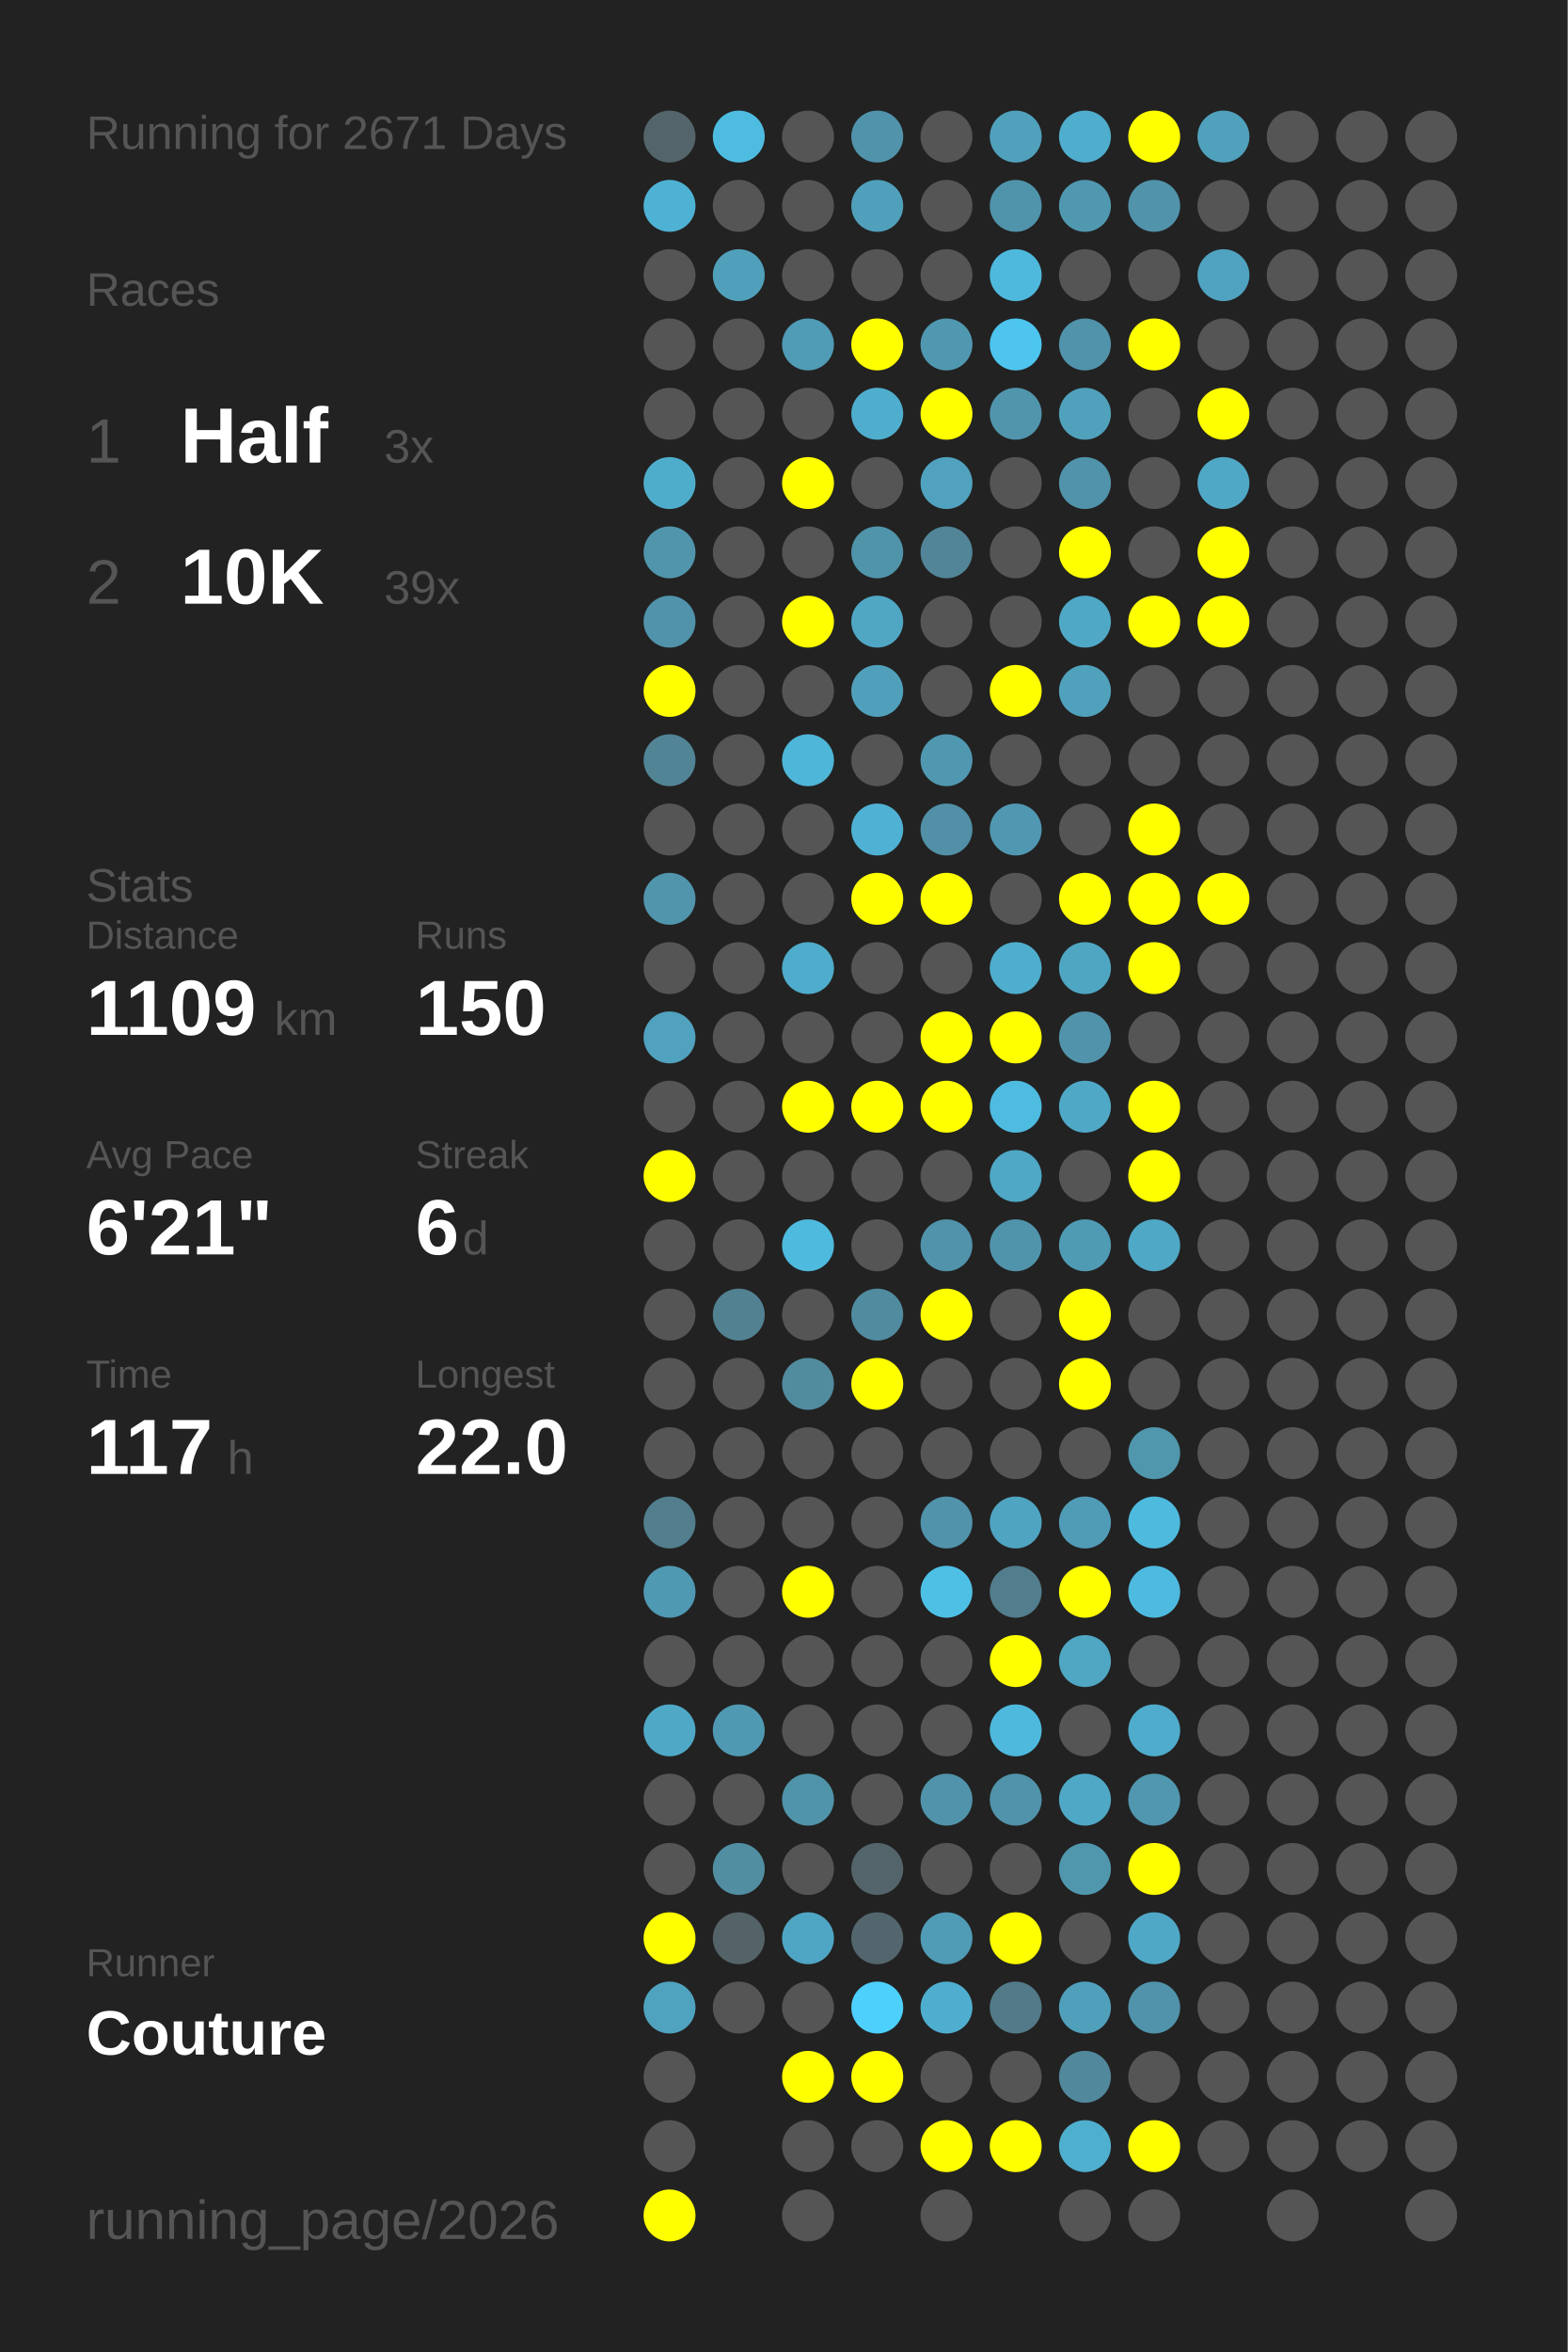
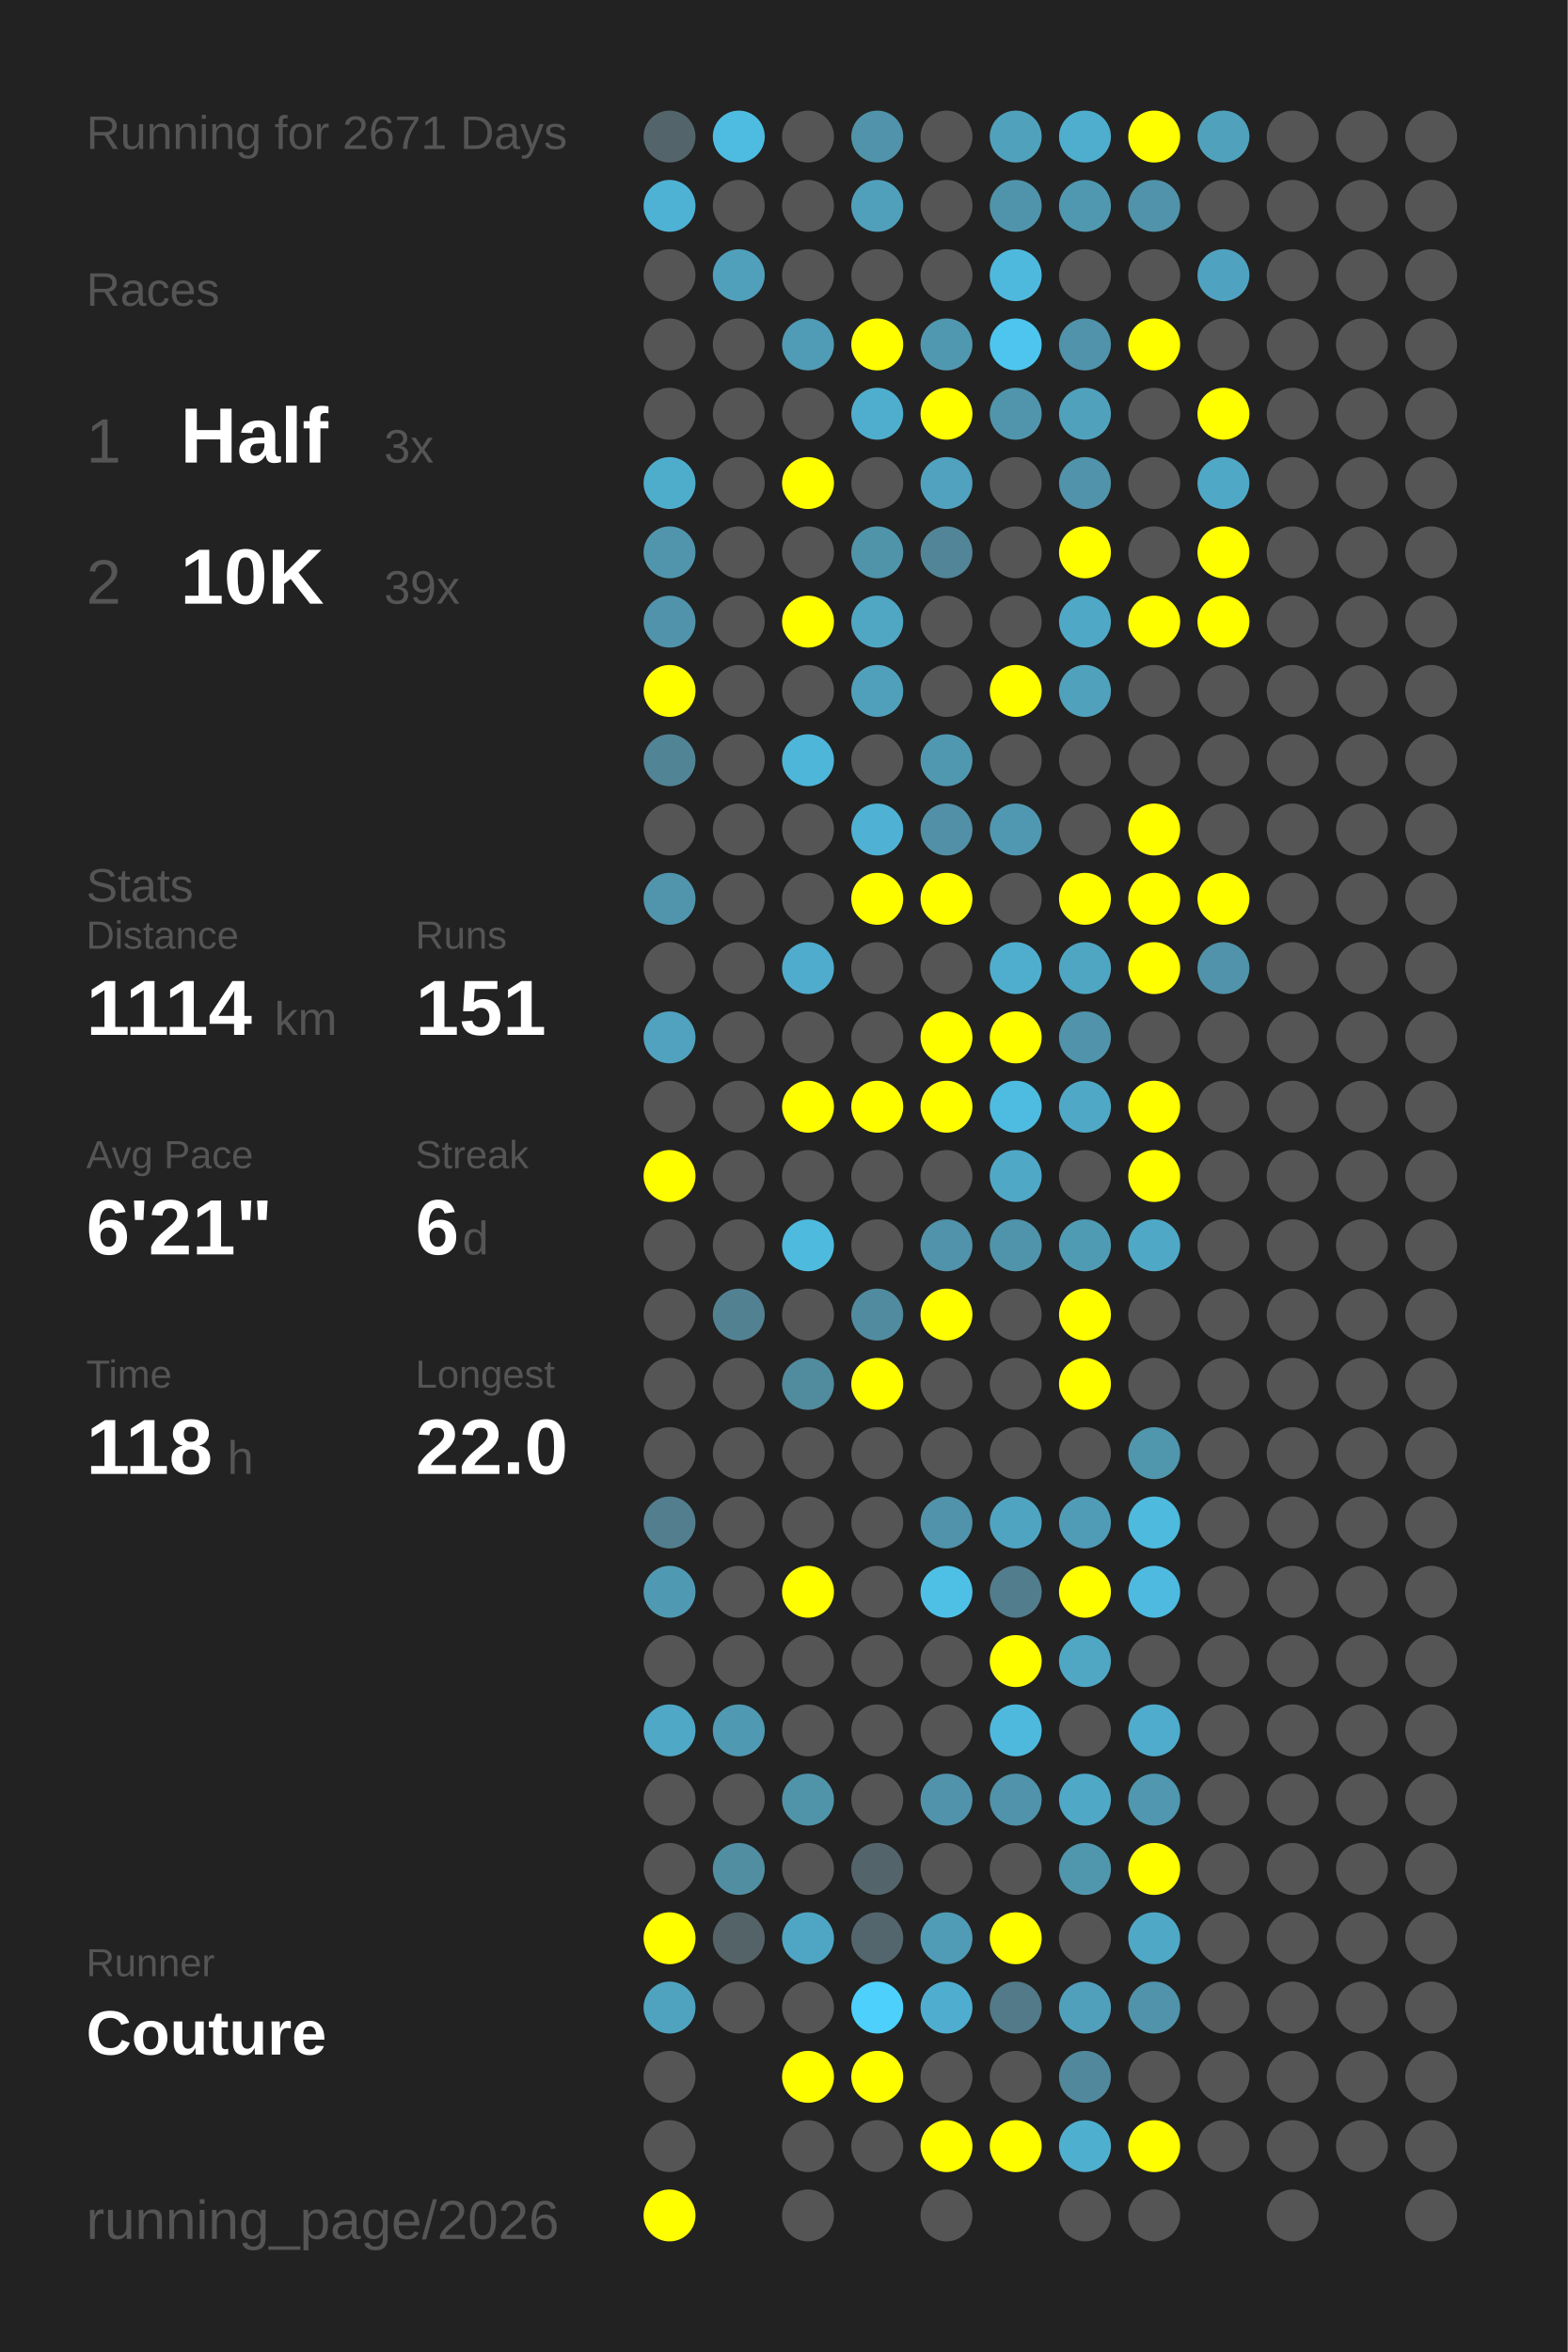
<svg xmlns="http://www.w3.org/2000/svg" baseProfile="full" height="300mm" version="1.1" viewBox="0,0,200,300" width="200mm">
  <defs />
  <rect fill="#222222" height="300" width="200" x="0" y="0" />
  <text fill="#555555" style="font-size:6px; font-family:Arial;" x="11" y="19">Running for 2671 Days</text>
  <text fill="#555555" style="font-size:6px; font-family:Arial;" x="11" y="39">Races</text>
  <text fill="#555555" style="font-size:8px; font-family:Arial;" x="11" y="59">1</text>
  <text fill="#FFFFFF" style="font-size:10px; font-family:Arial; font-weight:bold;" x="23" y="59">Half</text>
  <text fill="#555555" style="font-size:6px; font-family:Arial;" x="49" y="59">3x</text>
  <text fill="#555555" style="font-size:8px; font-family:Arial;" x="11" y="77">2</text>
  <text fill="#FFFFFF" style="font-size:10px; font-family:Arial; font-weight:bold;" x="23" y="77">10K</text>
  <text fill="#555555" style="font-size:6px; font-family:Arial;" x="49" y="77">39x</text>
  <text fill="#555555" style="font-size:6px; font-family:Arial;" x="11" y="115">Stats</text>
  <text fill="#555555" style="font-size:5px; font-family:Arial;" x="11" y="121">Distance</text>
-   <text fill="#FFFFFF" style="font-size:10px; font-family:Arial; font-weight:bold;" x="11" y="132">1109</text>
+   <text fill="#FFFFFF" style="font-size:10px; font-family:Arial; font-weight:bold;" x="11" y="132">1114</text>
  <text fill="#555555" style="font-size:6px; font-family:Arial;" x="35" y="132">km</text>
  <text fill="#555555" style="font-size:5px; font-family:Arial;" x="53" y="121">Runs</text>
-   <text fill="#FFFFFF" style="font-size:10px; font-family:Arial; font-weight:bold;" x="53" y="132">150</text>
+   <text fill="#FFFFFF" style="font-size:10px; font-family:Arial; font-weight:bold;" x="53" y="132">151</text>
  <text fill="#555555" style="font-size:5px; font-family:Arial;" x="11" y="149">Avg Pace</text>
  <text fill="#FFFFFF" style="font-size:10px; font-family:Arial; font-weight:bold;" x="11" y="160">6'21"</text>
  <text fill="#555555" style="font-size:5px; font-family:Arial;" x="53" y="149">Streak</text>
  <text fill="#FFFFFF" style="font-size:10px; font-family:Arial; font-weight:bold;" x="53" y="160">6</text>
  <text fill="#555555" style="font-size:6px; font-family:Arial;" x="59" y="160">d</text>
  <text fill="#555555" style="font-size:5px; font-family:Arial;" x="11" y="177">Time</text>
-   <text fill="#FFFFFF" style="font-size:10px; font-family:Arial; font-weight:bold;" x="11" y="188">117</text>
+   <text fill="#FFFFFF" style="font-size:10px; font-family:Arial; font-weight:bold;" x="11" y="188">118</text>
  <text fill="#555555" style="font-size:6px; font-family:Arial;" x="29" y="188">h</text>
  <text fill="#555555" style="font-size:5px; font-family:Arial;" x="53" y="177">Longest</text>
  <text fill="#FFFFFF" style="font-size:10px; font-family:Arial; font-weight:bold;" x="53" y="188">22.0</text>
  <text fill="#555555" style="font-size:5px; font-family:Arial;" x="11" y="252.065">Runner</text>
  <text fill="#FFFFFF" style="font-size:8px; font-family:Arial; font-weight:bold;" x="11" y="262.065">Couture</text>
  <text fill="#555555" style="font-size:7px; font-family:Arial;" x="11" y="285.581">running_page/2026</text>
  <circle cx="85.417" cy="17.419" fill="#53656a" r="3.312" />
  <circle cx="85.417" cy="26.258" fill="#4eb2d4" r="3.312" />
  <circle cx="85.417" cy="35.097" fill="#555555" r="3.312" />
  <circle cx="85.417" cy="43.935" fill="#555555" r="3.312" />
  <circle cx="85.417" cy="52.774" fill="#555555" r="3.312" />
  <circle cx="85.417" cy="61.613" fill="#4fadcc" r="3.312" />
  <circle cx="85.417" cy="70.452" fill="#5095ac" r="3.312" />
  <circle cx="85.417" cy="79.29" fill="#5093aa" r="3.312" />
  <circle cx="85.417" cy="88.129" fill="#FFFF00" r="3.312" />
  <circle cx="85.417" cy="96.968" fill="#518495" r="3.312" />
  <circle cx="85.417" cy="105.806" fill="#555555" r="3.312" />
  <circle cx="85.417" cy="114.645" fill="#5095ac" r="3.312" />
  <circle cx="85.417" cy="123.484" fill="#555555" r="3.312" />
  <circle cx="85.417" cy="132.323" fill="#50a2be" r="3.312" />
  <circle cx="85.417" cy="141.161" fill="#555555" r="3.312" />
  <circle cx="85.417" cy="150" fill="#FFFF00" r="3.312" />
  <circle cx="85.417" cy="158.839" fill="#555555" r="3.312" />
  <circle cx="85.417" cy="167.677" fill="#555555" r="3.312" />
  <circle cx="85.417" cy="176.516" fill="#555555" r="3.312" />
  <circle cx="85.417" cy="185.355" fill="#555555" r="3.312" />
  <circle cx="85.417" cy="194.194" fill="#527e8d" r="3.312" />
  <circle cx="85.417" cy="203.032" fill="#5099b2" r="3.312" />
  <circle cx="85.417" cy="211.871" fill="#555555" r="3.312" />
  <circle cx="85.417" cy="220.71" fill="#4fa8c6" r="3.312" />
  <circle cx="85.417" cy="229.548" fill="#555555" r="3.312" />
  <circle cx="85.417" cy="238.387" fill="#555555" r="3.312" />
  <circle cx="85.417" cy="247.226" fill="#FFFF00" r="3.312" />
  <circle cx="85.417" cy="256.065" fill="#4fa3bf" r="3.312" />
  <circle cx="85.417" cy="264.903" fill="#555555" r="3.312" />
  <circle cx="85.417" cy="273.742" fill="#555555" r="3.312" />
  <circle cx="85.417" cy="282.581" fill="#FFFF00" r="3.312" />
  <circle cx="94.25" cy="17.419" fill="#4ebce1" r="3.312" />
  <circle cx="94.25" cy="26.258" fill="#555555" r="3.312" />
  <circle cx="94.25" cy="35.097" fill="#50a0bb" r="3.312" />
  <circle cx="94.25" cy="43.935" fill="#555555" r="3.312" />
  <circle cx="94.25" cy="52.774" fill="#555555" r="3.312" />
  <circle cx="94.25" cy="61.613" fill="#555555" r="3.312" />
  <circle cx="94.25" cy="70.452" fill="#555555" r="3.312" />
  <circle cx="94.25" cy="79.29" fill="#555555" r="3.312" />
  <circle cx="94.25" cy="88.129" fill="#555555" r="3.312" />
  <circle cx="94.25" cy="96.968" fill="#555555" r="3.312" />
  <circle cx="94.25" cy="105.806" fill="#555555" r="3.312" />
  <circle cx="94.25" cy="114.645" fill="#555555" r="3.312" />
  <circle cx="94.25" cy="123.484" fill="#555555" r="3.312" />
  <circle cx="94.25" cy="132.323" fill="#555555" r="3.312" />
  <circle cx="94.25" cy="141.161" fill="#555555" r="3.312" />
  <circle cx="94.25" cy="150" fill="#555555" r="3.312" />
  <circle cx="94.25" cy="158.839" fill="#555555" r="3.312" />
  <circle cx="94.25" cy="167.677" fill="#528292" r="3.312" />
  <circle cx="94.25" cy="176.516" fill="#555555" r="3.312" />
  <circle cx="94.25" cy="185.355" fill="#555555" r="3.312" />
  <circle cx="94.25" cy="194.194" fill="#555555" r="3.312" />
  <circle cx="94.25" cy="203.032" fill="#555555" r="3.312" />
  <circle cx="94.25" cy="211.871" fill="#555555" r="3.312" />
  <circle cx="94.25" cy="220.71" fill="#5099b2" r="3.312" />
  <circle cx="94.25" cy="229.548" fill="#555555" r="3.312" />
  <circle cx="94.25" cy="238.387" fill="#518ea2" r="3.312" />
  <circle cx="94.25" cy="247.226" fill="#546368" r="3.312" />
  <circle cx="94.25" cy="256.065" fill="#555555" r="3.312" />
  <circle cx="103.083" cy="17.419" fill="#555555" r="3.312" />
  <circle cx="103.083" cy="26.258" fill="#555555" r="3.312" />
  <circle cx="103.083" cy="35.097" fill="#555555" r="3.312" />
  <circle cx="103.083" cy="43.935" fill="#509bb5" r="3.312" />
  <circle cx="103.083" cy="52.774" fill="#555555" r="3.312" />
  <circle cx="103.083" cy="61.613" fill="#FFFF00" r="3.312" />
  <circle cx="103.083" cy="70.452" fill="#555555" r="3.312" />
  <circle cx="103.083" cy="79.29" fill="#FFFF00" r="3.312" />
  <circle cx="103.083" cy="88.129" fill="#555555" r="3.312" />
  <circle cx="103.083" cy="96.968" fill="#4eb6d9" r="3.312" />
  <circle cx="103.083" cy="105.806" fill="#555555" r="3.312" />
  <circle cx="103.083" cy="114.645" fill="#555555" r="3.312" />
  <circle cx="103.083" cy="123.484" fill="#4faccc" r="3.312" />
  <circle cx="103.083" cy="132.323" fill="#555555" r="3.312" />
  <circle cx="103.083" cy="141.161" fill="#FFFF00" r="3.312" />
  <circle cx="103.083" cy="150" fill="#555555" r="3.312" />
  <circle cx="103.083" cy="158.839" fill="#4ebade" r="3.312" />
  <circle cx="103.083" cy="167.677" fill="#555555" r="3.312" />
  <circle cx="103.083" cy="176.516" fill="#518b9e" r="3.312" />
  <circle cx="103.083" cy="185.355" fill="#555555" r="3.312" />
  <circle cx="103.083" cy="194.194" fill="#555555" r="3.312" />
  <circle cx="103.083" cy="203.032" fill="#FFFF00" r="3.312" />
  <circle cx="103.083" cy="211.871" fill="#555555" r="3.312" />
  <circle cx="103.083" cy="220.71" fill="#555555" r="3.312" />
  <circle cx="103.083" cy="229.548" fill="#5094aa" r="3.312" />
  <circle cx="103.083" cy="238.387" fill="#555555" r="3.312" />
  <circle cx="103.083" cy="247.226" fill="#4fa6c4" r="3.312" />
  <circle cx="103.083" cy="256.065" fill="#555555" r="3.312" />
  <circle cx="103.083" cy="264.903" fill="#FFFF00" r="3.312" />
  <circle cx="103.083" cy="273.742" fill="#555555" r="3.312" />
  <circle cx="103.083" cy="282.581" fill="#555555" r="3.312" />
  <circle cx="111.917" cy="17.419" fill="#5093aa" r="3.312" />
  <circle cx="111.917" cy="26.258" fill="#50a0bc" r="3.312" />
  <circle cx="111.917" cy="35.097" fill="#555555" r="3.312" />
  <circle cx="111.917" cy="43.935" fill="#FFFF00" r="3.312" />
  <circle cx="111.917" cy="52.774" fill="#4faece" r="3.312" />
  <circle cx="111.917" cy="61.613" fill="#555555" r="3.312" />
  <circle cx="111.917" cy="70.452" fill="#5094aa" r="3.312" />
  <circle cx="111.917" cy="79.29" fill="#4fa7c4" r="3.312" />
  <circle cx="111.917" cy="88.129" fill="#50a0bb" r="3.312" />
  <circle cx="111.917" cy="96.968" fill="#555555" r="3.312" />
  <circle cx="111.917" cy="105.806" fill="#4fb1d3" r="3.312" />
  <circle cx="111.917" cy="114.645" fill="#FFFF00" r="3.312" />
  <circle cx="111.917" cy="123.484" fill="#555555" r="3.312" />
  <circle cx="111.917" cy="132.323" fill="#555555" r="3.312" />
  <circle cx="111.917" cy="141.161" fill="#FFFF00" r="3.312" />
  <circle cx="111.917" cy="150" fill="#555555" r="3.312" />
  <circle cx="111.917" cy="158.839" fill="#555555" r="3.312" />
  <circle cx="111.917" cy="167.677" fill="#518b9f" r="3.312" />
  <circle cx="111.917" cy="176.516" fill="#FFFF00" r="3.312" />
  <circle cx="111.917" cy="185.355" fill="#555555" r="3.312" />
  <circle cx="111.917" cy="194.194" fill="#555555" r="3.312" />
  <circle cx="111.917" cy="203.032" fill="#555555" r="3.312" />
  <circle cx="111.917" cy="211.871" fill="#555555" r="3.312" />
  <circle cx="111.917" cy="220.71" fill="#555555" r="3.312" />
  <circle cx="111.917" cy="229.548" fill="#555555" r="3.312" />
  <circle cx="111.917" cy="238.387" fill="#53656b" r="3.312" />
  <circle cx="111.917" cy="247.226" fill="#53666d" r="3.312" />
  <circle cx="111.917" cy="256.065" fill="#4dd0fc" r="3.312" />
  <circle cx="111.917" cy="264.903" fill="#FFFF00" r="3.312" />
  <circle cx="111.917" cy="273.742" fill="#555555" r="3.312" />
  <circle cx="120.75" cy="17.419" fill="#555555" r="3.312" />
  <circle cx="120.75" cy="26.258" fill="#555555" r="3.312" />
  <circle cx="120.75" cy="35.097" fill="#555555" r="3.312" />
  <circle cx="120.75" cy="43.935" fill="#5098b0" r="3.312" />
  <circle cx="120.75" cy="52.774" fill="#FFFF00" r="3.312" />
  <circle cx="120.75" cy="61.613" fill="#50a2be" r="3.312" />
  <circle cx="120.75" cy="70.452" fill="#518597" r="3.312" />
  <circle cx="120.75" cy="79.29" fill="#555555" r="3.312" />
  <circle cx="120.75" cy="88.129" fill="#555555" r="3.312" />
  <circle cx="120.75" cy="96.968" fill="#5098b0" r="3.312" />
  <circle cx="120.75" cy="105.806" fill="#5190a6" r="3.312" />
  <circle cx="120.75" cy="114.645" fill="#FFFF00" r="3.312" />
  <circle cx="120.75" cy="123.484" fill="#555555" r="3.312" />
  <circle cx="120.75" cy="132.323" fill="#FFFF00" r="3.312" />
  <circle cx="120.75" cy="141.161" fill="#FFFF00" r="3.312" />
  <circle cx="120.75" cy="150" fill="#555555" r="3.312" />
  <circle cx="120.75" cy="158.839" fill="#5093aa" r="3.312" />
  <circle cx="120.75" cy="167.677" fill="#FFFF00" r="3.312" />
  <circle cx="120.75" cy="176.516" fill="#555555" r="3.312" />
  <circle cx="120.75" cy="185.355" fill="#555555" r="3.312" />
  <circle cx="120.75" cy="194.194" fill="#5093aa" r="3.312" />
  <circle cx="120.75" cy="203.032" fill="#4ec0e6" r="3.312" />
  <circle cx="120.75" cy="211.871" fill="#555555" r="3.312" />
  <circle cx="120.75" cy="220.71" fill="#555555" r="3.312" />
  <circle cx="120.75" cy="229.548" fill="#5093aa" r="3.312" />
  <circle cx="120.75" cy="238.387" fill="#555555" r="3.312" />
  <circle cx="120.75" cy="247.226" fill="#509bb5" r="3.312" />
  <circle cx="120.75" cy="256.065" fill="#4faecf" r="3.312" />
  <circle cx="120.75" cy="264.903" fill="#555555" r="3.312" />
  <circle cx="120.75" cy="273.742" fill="#FFFF00" r="3.312" />
  <circle cx="120.75" cy="282.581" fill="#555555" r="3.312" />
  <circle cx="129.583" cy="17.419" fill="#50a1bc" r="3.312" />
  <circle cx="129.583" cy="26.258" fill="#5094ab" r="3.312" />
  <circle cx="129.583" cy="35.097" fill="#4eb9dd" r="3.312" />
  <circle cx="129.583" cy="43.935" fill="#4dc5ee" r="3.312" />
  <circle cx="129.583" cy="52.774" fill="#5095ac" r="3.312" />
  <circle cx="129.583" cy="61.613" fill="#555555" r="3.312" />
  <circle cx="129.583" cy="70.452" fill="#555555" r="3.312" />
  <circle cx="129.583" cy="79.29" fill="#555555" r="3.312" />
  <circle cx="129.583" cy="88.129" fill="#FFFF00" r="3.312" />
  <circle cx="129.583" cy="96.968" fill="#555555" r="3.312" />
  <circle cx="129.583" cy="105.806" fill="#5098b1" r="3.312" />
  <circle cx="129.583" cy="114.645" fill="#555555" r="3.312" />
  <circle cx="129.583" cy="123.484" fill="#4faece" r="3.312" />
  <circle cx="129.583" cy="132.323" fill="#FFFF00" r="3.312" />
  <circle cx="129.583" cy="141.161" fill="#4ebbe0" r="3.312" />
  <circle cx="129.583" cy="150" fill="#4fa8c6" r="3.312" />
  <circle cx="129.583" cy="158.839" fill="#5094ab" r="3.312" />
  <circle cx="129.583" cy="167.677" fill="#555555" r="3.312" />
  <circle cx="129.583" cy="176.516" fill="#555555" r="3.312" />
  <circle cx="129.583" cy="185.355" fill="#555555" r="3.312" />
  <circle cx="129.583" cy="194.194" fill="#4fa4c1" r="3.312" />
  <circle cx="129.583" cy="203.032" fill="#527d8c" r="3.312" />
  <circle cx="129.583" cy="211.871" fill="#FFFF00" r="3.312" />
  <circle cx="129.583" cy="220.71" fill="#4eb9dd" r="3.312" />
  <circle cx="129.583" cy="229.548" fill="#5093aa" r="3.312" />
  <circle cx="129.583" cy="238.387" fill="#555555" r="3.312" />
  <circle cx="129.583" cy="247.226" fill="#FFFF00" r="3.312" />
  <circle cx="129.583" cy="256.065" fill="#527a88" r="3.312" />
  <circle cx="129.583" cy="264.903" fill="#555555" r="3.312" />
  <circle cx="129.583" cy="273.742" fill="#FFFF00" r="3.312" />
  <circle cx="138.417" cy="17.419" fill="#4fadcd" r="3.312" />
  <circle cx="138.417" cy="26.258" fill="#5098b0" r="3.312" />
  <circle cx="138.417" cy="35.097" fill="#555555" r="3.312" />
  <circle cx="138.417" cy="43.935" fill="#5093aa" r="3.312" />
  <circle cx="138.417" cy="52.774" fill="#50a1bc" r="3.312" />
  <circle cx="138.417" cy="61.613" fill="#5093aa" r="3.312" />
  <circle cx="138.417" cy="70.452" fill="#FFFF00" r="3.312" />
  <circle cx="138.417" cy="79.29" fill="#4fa8c6" r="3.312" />
  <circle cx="138.417" cy="88.129" fill="#50a1bc" r="3.312" />
  <circle cx="138.417" cy="96.968" fill="#555555" r="3.312" />
  <circle cx="138.417" cy="105.806" fill="#555555" r="3.312" />
  <circle cx="138.417" cy="114.645" fill="#FFFF00" r="3.312" />
  <circle cx="138.417" cy="123.484" fill="#4fa6c3" r="3.312" />
  <circle cx="138.417" cy="132.323" fill="#5193aa" r="3.312" />
  <circle cx="138.417" cy="141.161" fill="#4fa8c6" r="3.312" />
  <circle cx="138.417" cy="150" fill="#555555" r="3.312" />
  <circle cx="138.417" cy="158.839" fill="#509bb4" r="3.312" />
  <circle cx="138.417" cy="167.677" fill="#FFFF00" r="3.312" />
  <circle cx="138.417" cy="176.516" fill="#FFFF00" r="3.312" />
  <circle cx="138.417" cy="185.355" fill="#555555" r="3.312" />
  <circle cx="138.417" cy="194.194" fill="#509cb6" r="3.312" />
  <circle cx="138.417" cy="203.032" fill="#FFFF00" r="3.312" />
  <circle cx="138.417" cy="211.871" fill="#4fa7c4" r="3.312" />
  <circle cx="138.417" cy="220.71" fill="#555555" r="3.312" />
  <circle cx="138.417" cy="229.548" fill="#4fa8c6" r="3.312" />
  <circle cx="138.417" cy="238.387" fill="#5096ad" r="3.312" />
  <circle cx="138.417" cy="247.226" fill="#555555" r="3.312" />
  <circle cx="138.417" cy="256.065" fill="#50a0bc" r="3.312" />
  <circle cx="138.417" cy="264.903" fill="#51889b" r="3.312" />
  <circle cx="138.417" cy="273.742" fill="#4fafcf" r="3.312" />
  <circle cx="138.417" cy="282.581" fill="#555555" r="3.312" />
  <circle cx="147.25" cy="17.419" fill="#FFFF00" r="3.312" />
  <circle cx="147.25" cy="26.258" fill="#5093aa" r="3.312" />
  <circle cx="147.25" cy="35.097" fill="#555555" r="3.312" />
  <circle cx="147.25" cy="43.935" fill="#FFFF00" r="3.312" />
  <circle cx="147.25" cy="52.774" fill="#555555" r="3.312" />
  <circle cx="147.25" cy="61.613" fill="#555555" r="3.312" />
  <circle cx="147.25" cy="70.452" fill="#555555" r="3.312" />
  <circle cx="147.25" cy="79.29" fill="#FFFF00" r="3.312" />
  <circle cx="147.25" cy="88.129" fill="#555555" r="3.312" />
  <circle cx="147.25" cy="96.968" fill="#555555" r="3.312" />
  <circle cx="147.25" cy="105.806" fill="#FFFF00" r="3.312" />
  <circle cx="147.25" cy="114.645" fill="#FFFF00" r="3.312" />
  <circle cx="147.25" cy="123.484" fill="#FFFF00" r="3.312" />
  <circle cx="147.25" cy="132.323" fill="#555555" r="3.312" />
  <circle cx="147.25" cy="141.161" fill="#FFFF00" r="3.312" />
  <circle cx="147.25" cy="150" fill="#FFFF00" r="3.312" />
  <circle cx="147.25" cy="158.839" fill="#4fa8c6" r="3.312" />
  <circle cx="147.25" cy="167.677" fill="#555555" r="3.312" />
  <circle cx="147.25" cy="176.516" fill="#555555" r="3.312" />
  <circle cx="147.25" cy="185.355" fill="#5096ad" r="3.312" />
  <circle cx="147.25" cy="194.194" fill="#4ebade" r="3.312" />
  <circle cx="147.25" cy="203.032" fill="#4ebadf" r="3.312" />
  <circle cx="147.25" cy="211.871" fill="#555555" r="3.312" />
  <circle cx="147.25" cy="220.71" fill="#4faccc" r="3.312" />
  <circle cx="147.25" cy="229.548" fill="#5097af" r="3.312" />
  <circle cx="147.25" cy="238.387" fill="#FFFF00" r="3.312" />
  <circle cx="147.25" cy="247.226" fill="#4fa8c6" r="3.312" />
  <circle cx="147.25" cy="256.065" fill="#5093aa" r="3.312" />
  <circle cx="147.25" cy="264.903" fill="#555555" r="3.312" />
  <circle cx="147.25" cy="273.742" fill="#FFFF00" r="3.312" />
  <circle cx="147.25" cy="282.581" fill="#555555" r="3.312" />
  <circle cx="156.083" cy="17.419" fill="#50a1bc" r="3.312" />
  <circle cx="156.083" cy="26.258" fill="#555555" r="3.312" />
  <circle cx="156.083" cy="35.097" fill="#4fa3c0" r="3.312" />
  <circle cx="156.083" cy="43.935" fill="#555555" r="3.312" />
  <circle cx="156.083" cy="52.774" fill="#FFFF00" r="3.312" />
  <circle cx="156.083" cy="61.613" fill="#4fa8c6" r="3.312" />
  <circle cx="156.083" cy="70.452" fill="#FFFF00" r="3.312" />
  <circle cx="156.083" cy="79.29" fill="#FFFF00" r="3.312" />
  <circle cx="156.083" cy="88.129" fill="#555555" r="3.312" />
  <circle cx="156.083" cy="96.968" fill="#555555" r="3.312" />
  <circle cx="156.083" cy="105.806" fill="#555555" r="3.312" />
  <circle cx="156.083" cy="114.645" fill="#FFFF00" r="3.312" />
-   <circle cx="156.083" cy="123.484" fill="#555555" r="3.312" />
+   <circle cx="156.083" cy="123.484" fill="#5093aa" r="3.312" />
  <circle cx="156.083" cy="132.323" fill="#555555" r="3.312" />
  <circle cx="156.083" cy="141.161" fill="#555555" r="3.312" />
  <circle cx="156.083" cy="150" fill="#555555" r="3.312" />
  <circle cx="156.083" cy="158.839" fill="#555555" r="3.312" />
  <circle cx="156.083" cy="167.677" fill="#555555" r="3.312" />
  <circle cx="156.083" cy="176.516" fill="#555555" r="3.312" />
  <circle cx="156.083" cy="185.355" fill="#555555" r="3.312" />
  <circle cx="156.083" cy="194.194" fill="#555555" r="3.312" />
  <circle cx="156.083" cy="203.032" fill="#555555" r="3.312" />
  <circle cx="156.083" cy="211.871" fill="#555555" r="3.312" />
  <circle cx="156.083" cy="220.71" fill="#555555" r="3.312" />
  <circle cx="156.083" cy="229.548" fill="#555555" r="3.312" />
  <circle cx="156.083" cy="238.387" fill="#555555" r="3.312" />
  <circle cx="156.083" cy="247.226" fill="#555555" r="3.312" />
  <circle cx="156.083" cy="256.065" fill="#555555" r="3.312" />
  <circle cx="156.083" cy="264.903" fill="#555555" r="3.312" />
  <circle cx="156.083" cy="273.742" fill="#555555" r="3.312" />
  <circle cx="164.917" cy="17.419" fill="#555555" r="3.312" />
  <circle cx="164.917" cy="26.258" fill="#555555" r="3.312" />
  <circle cx="164.917" cy="35.097" fill="#555555" r="3.312" />
  <circle cx="164.917" cy="43.935" fill="#555555" r="3.312" />
  <circle cx="164.917" cy="52.774" fill="#555555" r="3.312" />
  <circle cx="164.917" cy="61.613" fill="#555555" r="3.312" />
  <circle cx="164.917" cy="70.452" fill="#555555" r="3.312" />
  <circle cx="164.917" cy="79.29" fill="#555555" r="3.312" />
  <circle cx="164.917" cy="88.129" fill="#555555" r="3.312" />
  <circle cx="164.917" cy="96.968" fill="#555555" r="3.312" />
  <circle cx="164.917" cy="105.806" fill="#555555" r="3.312" />
  <circle cx="164.917" cy="114.645" fill="#555555" r="3.312" />
  <circle cx="164.917" cy="123.484" fill="#555555" r="3.312" />
  <circle cx="164.917" cy="132.323" fill="#555555" r="3.312" />
  <circle cx="164.917" cy="141.161" fill="#555555" r="3.312" />
  <circle cx="164.917" cy="150" fill="#555555" r="3.312" />
  <circle cx="164.917" cy="158.839" fill="#555555" r="3.312" />
  <circle cx="164.917" cy="167.677" fill="#555555" r="3.312" />
  <circle cx="164.917" cy="176.516" fill="#555555" r="3.312" />
  <circle cx="164.917" cy="185.355" fill="#555555" r="3.312" />
  <circle cx="164.917" cy="194.194" fill="#555555" r="3.312" />
  <circle cx="164.917" cy="203.032" fill="#555555" r="3.312" />
  <circle cx="164.917" cy="211.871" fill="#555555" r="3.312" />
  <circle cx="164.917" cy="220.71" fill="#555555" r="3.312" />
  <circle cx="164.917" cy="229.548" fill="#555555" r="3.312" />
  <circle cx="164.917" cy="238.387" fill="#555555" r="3.312" />
  <circle cx="164.917" cy="247.226" fill="#555555" r="3.312" />
  <circle cx="164.917" cy="256.065" fill="#555555" r="3.312" />
  <circle cx="164.917" cy="264.903" fill="#555555" r="3.312" />
  <circle cx="164.917" cy="273.742" fill="#555555" r="3.312" />
  <circle cx="164.917" cy="282.581" fill="#555555" r="3.312" />
  <circle cx="173.75" cy="17.419" fill="#555555" r="3.312" />
  <circle cx="173.75" cy="26.258" fill="#555555" r="3.312" />
  <circle cx="173.75" cy="35.097" fill="#555555" r="3.312" />
  <circle cx="173.75" cy="43.935" fill="#555555" r="3.312" />
  <circle cx="173.75" cy="52.774" fill="#555555" r="3.312" />
  <circle cx="173.75" cy="61.613" fill="#555555" r="3.312" />
  <circle cx="173.75" cy="70.452" fill="#555555" r="3.312" />
  <circle cx="173.75" cy="79.29" fill="#555555" r="3.312" />
  <circle cx="173.75" cy="88.129" fill="#555555" r="3.312" />
  <circle cx="173.75" cy="96.968" fill="#555555" r="3.312" />
  <circle cx="173.75" cy="105.806" fill="#555555" r="3.312" />
  <circle cx="173.75" cy="114.645" fill="#555555" r="3.312" />
  <circle cx="173.75" cy="123.484" fill="#555555" r="3.312" />
  <circle cx="173.75" cy="132.323" fill="#555555" r="3.312" />
  <circle cx="173.75" cy="141.161" fill="#555555" r="3.312" />
  <circle cx="173.75" cy="150" fill="#555555" r="3.312" />
  <circle cx="173.75" cy="158.839" fill="#555555" r="3.312" />
  <circle cx="173.75" cy="167.677" fill="#555555" r="3.312" />
  <circle cx="173.75" cy="176.516" fill="#555555" r="3.312" />
  <circle cx="173.75" cy="185.355" fill="#555555" r="3.312" />
  <circle cx="173.75" cy="194.194" fill="#555555" r="3.312" />
  <circle cx="173.75" cy="203.032" fill="#555555" r="3.312" />
  <circle cx="173.75" cy="211.871" fill="#555555" r="3.312" />
  <circle cx="173.75" cy="220.71" fill="#555555" r="3.312" />
  <circle cx="173.75" cy="229.548" fill="#555555" r="3.312" />
  <circle cx="173.75" cy="238.387" fill="#555555" r="3.312" />
  <circle cx="173.75" cy="247.226" fill="#555555" r="3.312" />
  <circle cx="173.75" cy="256.065" fill="#555555" r="3.312" />
  <circle cx="173.75" cy="264.903" fill="#555555" r="3.312" />
  <circle cx="173.75" cy="273.742" fill="#555555" r="3.312" />
  <circle cx="182.583" cy="17.419" fill="#555555" r="3.312" />
  <circle cx="182.583" cy="26.258" fill="#555555" r="3.312" />
  <circle cx="182.583" cy="35.097" fill="#555555" r="3.312" />
  <circle cx="182.583" cy="43.935" fill="#555555" r="3.312" />
  <circle cx="182.583" cy="52.774" fill="#555555" r="3.312" />
  <circle cx="182.583" cy="61.613" fill="#555555" r="3.312" />
  <circle cx="182.583" cy="70.452" fill="#555555" r="3.312" />
  <circle cx="182.583" cy="79.29" fill="#555555" r="3.312" />
  <circle cx="182.583" cy="88.129" fill="#555555" r="3.312" />
  <circle cx="182.583" cy="96.968" fill="#555555" r="3.312" />
  <circle cx="182.583" cy="105.806" fill="#555555" r="3.312" />
  <circle cx="182.583" cy="114.645" fill="#555555" r="3.312" />
  <circle cx="182.583" cy="123.484" fill="#555555" r="3.312" />
  <circle cx="182.583" cy="132.323" fill="#555555" r="3.312" />
  <circle cx="182.583" cy="141.161" fill="#555555" r="3.312" />
  <circle cx="182.583" cy="150" fill="#555555" r="3.312" />
  <circle cx="182.583" cy="158.839" fill="#555555" r="3.312" />
  <circle cx="182.583" cy="167.677" fill="#555555" r="3.312" />
  <circle cx="182.583" cy="176.516" fill="#555555" r="3.312" />
  <circle cx="182.583" cy="185.355" fill="#555555" r="3.312" />
  <circle cx="182.583" cy="194.194" fill="#555555" r="3.312" />
  <circle cx="182.583" cy="203.032" fill="#555555" r="3.312" />
  <circle cx="182.583" cy="211.871" fill="#555555" r="3.312" />
  <circle cx="182.583" cy="220.71" fill="#555555" r="3.312" />
  <circle cx="182.583" cy="229.548" fill="#555555" r="3.312" />
  <circle cx="182.583" cy="238.387" fill="#555555" r="3.312" />
  <circle cx="182.583" cy="247.226" fill="#555555" r="3.312" />
  <circle cx="182.583" cy="256.065" fill="#555555" r="3.312" />
  <circle cx="182.583" cy="264.903" fill="#555555" r="3.312" />
  <circle cx="182.583" cy="273.742" fill="#555555" r="3.312" />
  <circle cx="182.583" cy="282.581" fill="#555555" r="3.312" />
</svg>
